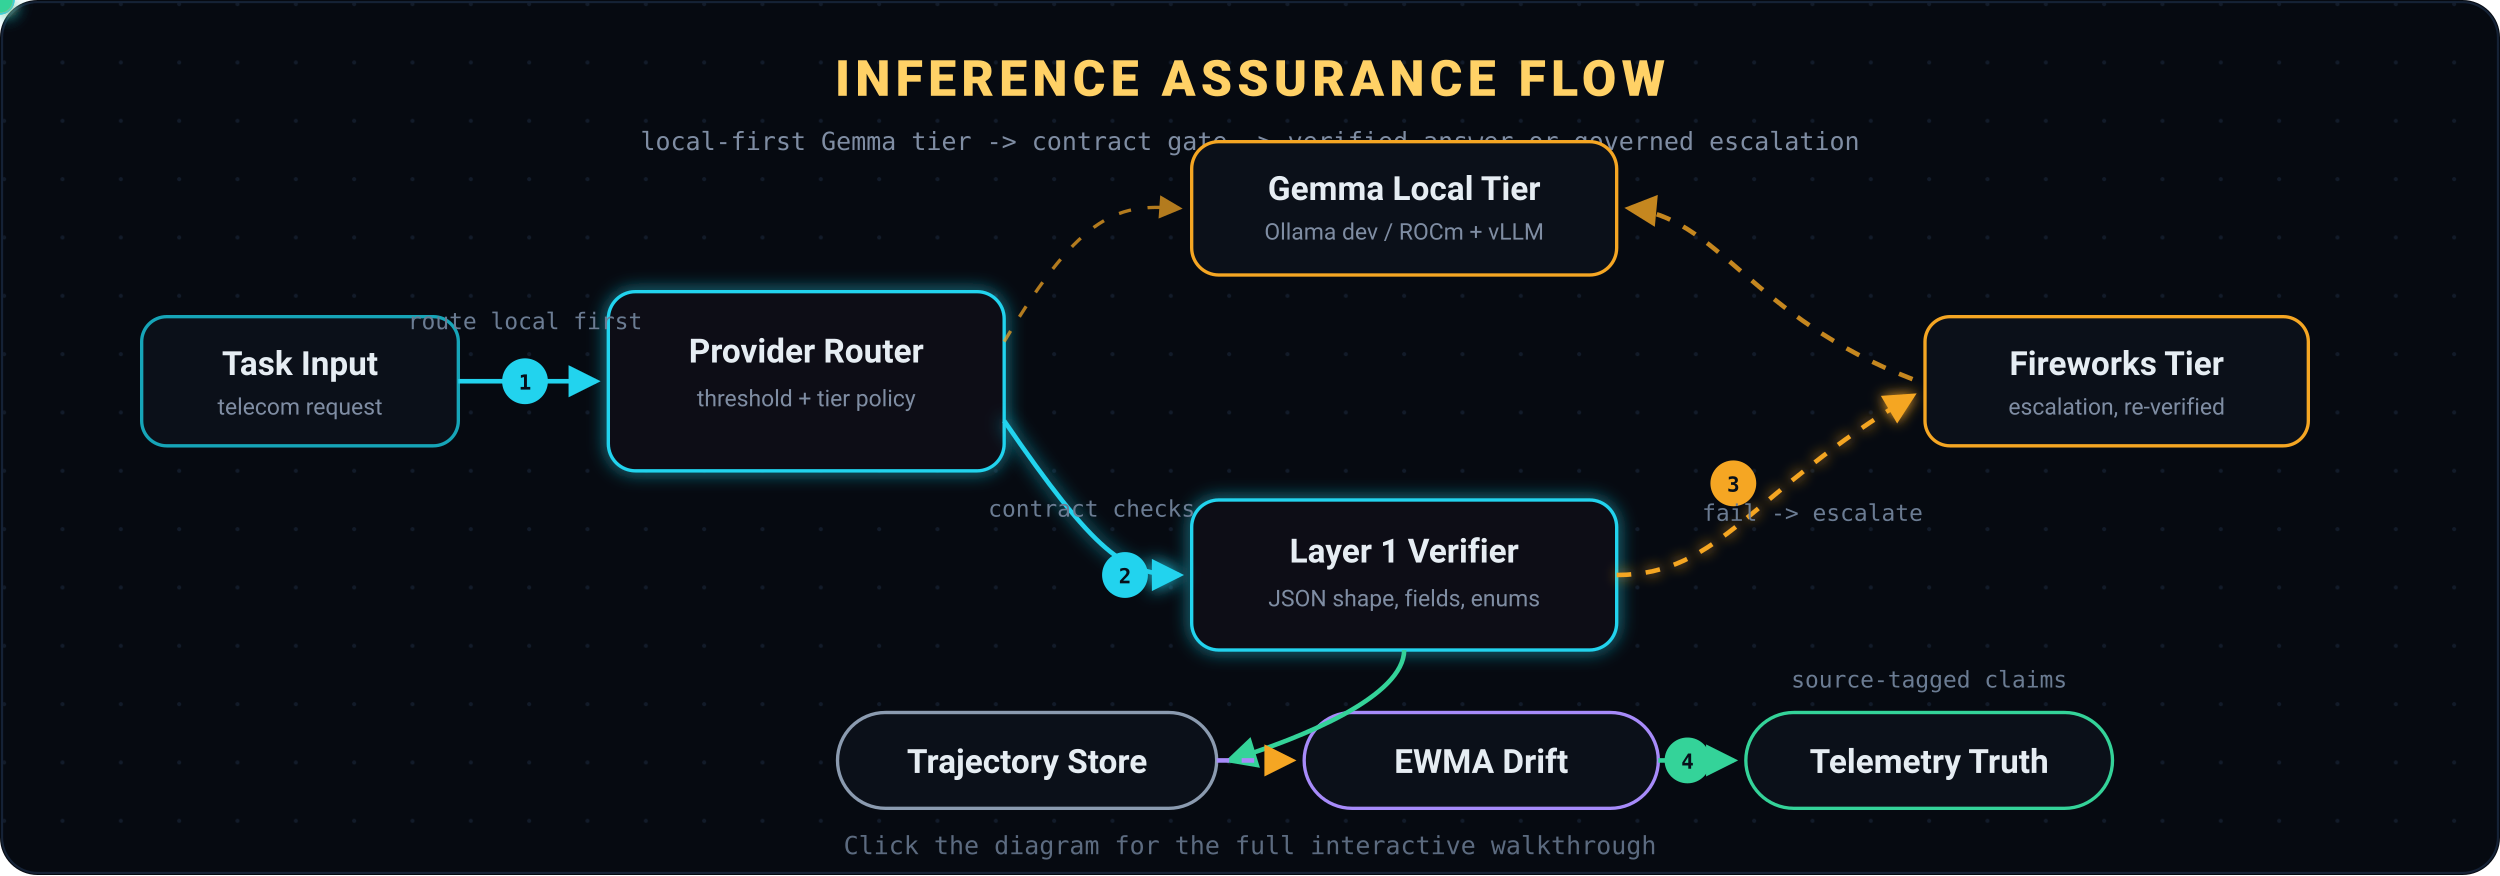
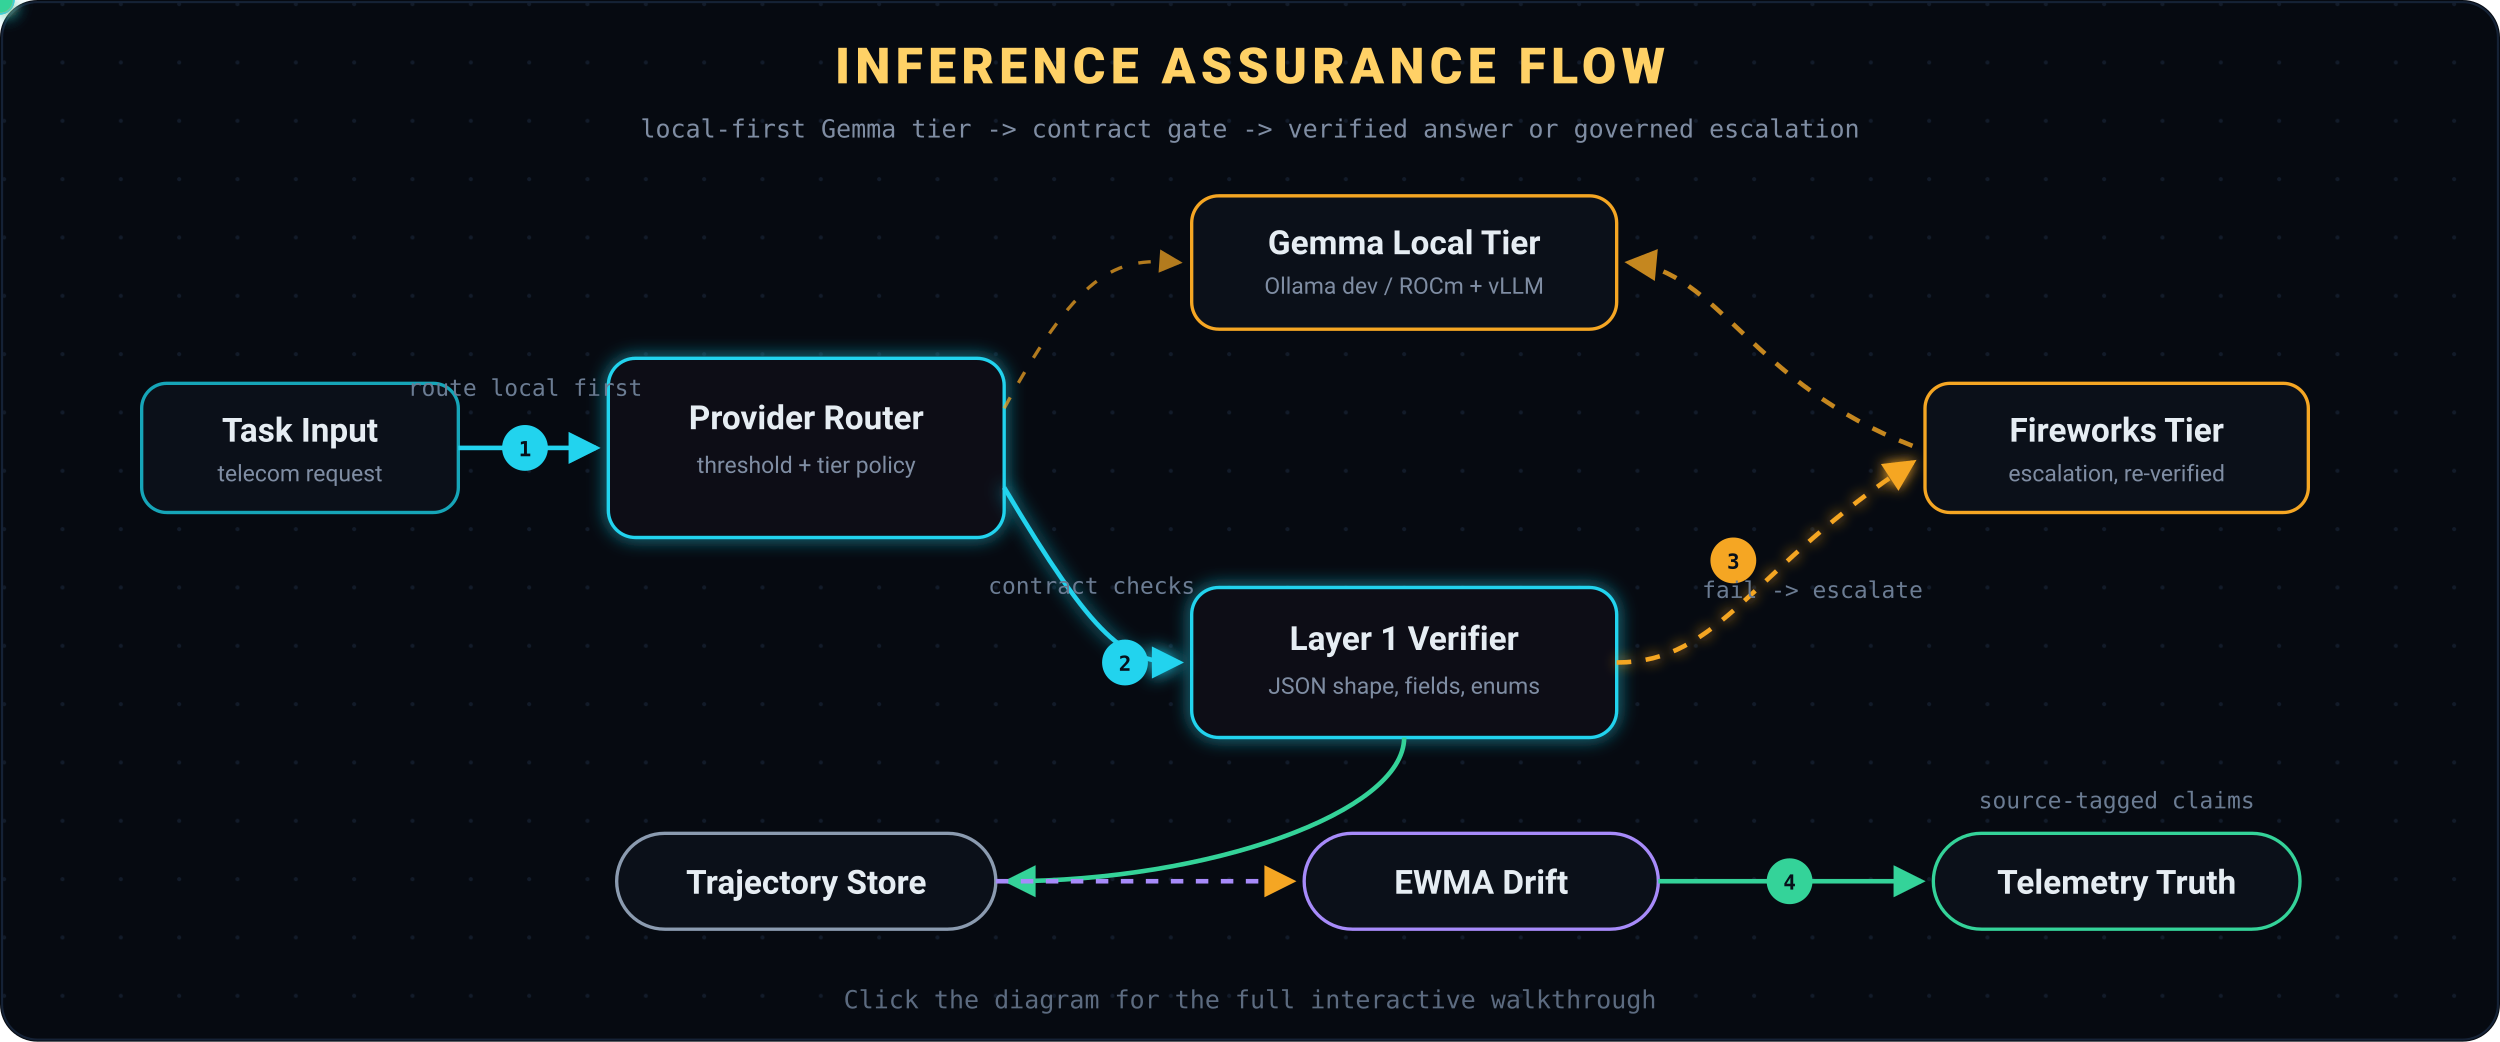
- <svg xmlns="http://www.w3.org/2000/svg" viewBox="0 0 1200 420" role="img" aria-label="Kaaval Assurance architecture flow">
+ <svg xmlns="http://www.w3.org/2000/svg" viewBox="0 0 1200 500" role="img" aria-label="Kaaval Assurance architecture flow">
  <defs>
    <pattern id="dots" width="28" height="28" patternUnits="userSpaceOnUse">
      <circle cx="2" cy="2" r="1" fill="#172233" opacity="0.7" />
    </pattern>
    <marker id="arrowC" viewBox="0 0 10 10" refX="8.5" refY="5" markerWidth="7" markerHeight="7" orient="auto">
      <path d="M0,0 L10,5 L0,10 z" fill="#22d3ee" />
    </marker>
    <marker id="arrowA" viewBox="0 0 10 10" refX="8.5" refY="5" markerWidth="7" markerHeight="7" orient="auto">
      <path d="M0,0 L10,5 L0,10 z" fill="#f5a623" />
    </marker>
    <marker id="arrowG" viewBox="0 0 10 10" refX="8.5" refY="5" markerWidth="7" markerHeight="7" orient="auto">
      <path d="M0,0 L10,5 L0,10 z" fill="#34d399" />
    </marker>
    <filter id="glowC" x="-80%" y="-80%" width="260%" height="260%">
      <feGaussianBlur stdDeviation="4" result="blur" />
      <feMerge>
        <feMergeNode in="blur" />
        <feMergeNode in="SourceGraphic" />
      </feMerge>
    </filter>
    <filter id="glowA" x="-80%" y="-80%" width="260%" height="260%">
      <feGaussianBlur stdDeviation="3" result="blur" />
      <feMerge>
        <feMergeNode in="blur" />
        <feMergeNode in="SourceGraphic" />
      </feMerge>
    </filter>
    <style>
      .sans{font-family:ui-sans-serif,-apple-system,"Segoe UI",Roboto,Helvetica,Arial,sans-serif}
      .mono{font-family:ui-monospace,SFMono-Regular,Menlo,Consolas,monospace}
      .node{fill:#0b1019;stroke-width:1.6}
      .title{fill:#e6edf3;font-size:16px;font-weight:700}
      .sub{fill:#7f8da3;font-size:11px}
      .label{fill:#6b7c93;font-size:11px}
      .flow{fill:none;stroke-width:2.2}
      .ghost{fill:none;stroke-width:1.6;stroke-dasharray:6 8;opacity:.72}
      .packet{filter:url(#glowC)}
      @media (prefers-reduced-motion: no-preference) {
        .pulse{animation:pulse 1.8s ease-in-out infinite}
        @keyframes pulse{50%{opacity:.45}}
      }
    </style>
  </defs>
-   <rect width="1200" height="420" rx="18" fill="#060a11" />
-   <rect width="1200" height="420" rx="18" fill="url(#dots)" />
-   <rect x="1" y="1" width="1198" height="418" rx="17" fill="none" stroke="#152236" />
-   <text x="600" y="46" text-anchor="middle" class="sans" font-size="24" font-weight="800" letter-spacing="2.5" fill="#ffd166">INFERENCE ASSURANCE FLOW</text>
-   <text x="600" y="72" text-anchor="middle" class="mono" font-size="12" fill="#7f8da3">local-first Gemma tier -&gt; contract gate -&gt; verified answer or governed escalation</text>
+   <rect width="1200" height="500" rx="18" fill="#060a11" />
+   <rect width="1200" height="500" rx="18" fill="url(#dots)" />
+   <rect x="1" y="1" width="1198" height="498" rx="17" fill="none" stroke="#152236" />
+   <text x="600" y="40" text-anchor="middle" class="sans" font-size="24" font-weight="800" letter-spacing="2.5" fill="#ffd166">INFERENCE ASSURANCE FLOW</text>
+   <text x="600" y="66" text-anchor="middle" class="mono" font-size="12" fill="#7f8da3">local-first Gemma tier -&gt; contract gate -&gt; verified answer or governed escalation</text>
  <g class="sans">
-     <rect class="node" x="68" y="152" width="152" height="62" rx="12" stroke="#16a5b8" />
-     <text class="title" x="144" y="180" text-anchor="middle" fill="#22d3ee">Task Input</text>
-     <text class="sub" x="144" y="199" text-anchor="middle">telecom request</text>
-     <rect class="node" x="292" y="140" width="190" height="86" rx="13" stroke="#22d3ee" filter="url(#glowC)" />
-     <text class="title" x="387" y="174" text-anchor="middle">Provider Router</text>
-     <text class="sub" x="387" y="195" text-anchor="middle">threshold + tier policy</text>
-     <rect class="node" x="572" y="68" width="204" height="64" rx="13" stroke="#f5a623" />
-     <text class="title" x="674" y="96" text-anchor="middle" fill="#f5a623">Gemma Local Tier</text>
-     <text class="sub" x="674" y="115" text-anchor="middle">Ollama dev / ROCm + vLLM</text>
-     <rect class="node" x="572" y="240" width="204" height="72" rx="13" stroke="#22d3ee" filter="url(#glowC)" />
-     <text class="title" x="674" y="270" text-anchor="middle">Layer 1 Verifier</text>
-     <text class="sub" x="674" y="291" text-anchor="middle">JSON shape, fields, enums</text>
-     <rect class="node" x="924" y="152" width="184" height="62" rx="12" stroke="#f5a623" />
-     <text class="title" x="1016" y="180" text-anchor="middle" fill="#f5a623">Fireworks Tier</text>
-     <text class="sub" x="1016" y="199" text-anchor="middle">escalation, re-verified</text>
-     <rect class="node" x="402" y="342" width="182" height="46" rx="23" stroke="#8b9bb0" />
-     <text class="title" x="493" y="371" text-anchor="middle" font-size="14">Trajectory Store</text>
-     <rect class="node" x="626" y="342" width="170" height="46" rx="23" stroke="#a78bfa" />
-     <text class="title" x="711" y="371" text-anchor="middle" font-size="14" fill="#a78bfa">EWMA Drift</text>
-     <rect class="node" x="838" y="342" width="176" height="46" rx="23" stroke="#34d399" />
-     <text class="title" x="926" y="371" text-anchor="middle" font-size="14" fill="#34d399">Telemetry Truth</text>
+     <rect class="node" x="68" y="184" width="152" height="62" rx="12" stroke="#16a5b8" />
+     <text class="title" x="144" y="212" text-anchor="middle" fill="#22d3ee">Task Input</text>
+     <text class="sub" x="144" y="231" text-anchor="middle">telecom request</text>
+     <rect class="node" x="292" y="172" width="190" height="86" rx="13" stroke="#22d3ee" filter="url(#glowC)" />
+     <text class="title" x="387" y="206" text-anchor="middle">Provider Router</text>
+     <text class="sub" x="387" y="227" text-anchor="middle">threshold + tier policy</text>
+     <rect class="node" x="572" y="94" width="204" height="64" rx="13" stroke="#f5a623" />
+     <text class="title" x="674" y="122" text-anchor="middle" fill="#f5a623">Gemma Local Tier</text>
+     <text class="sub" x="674" y="141" text-anchor="middle">Ollama dev / ROCm + vLLM</text>
+     <rect class="node" x="572" y="282" width="204" height="72" rx="13" stroke="#22d3ee" filter="url(#glowC)" />
+     <text class="title" x="674" y="312" text-anchor="middle">Layer 1 Verifier</text>
+     <text class="sub" x="674" y="333" text-anchor="middle">JSON shape, fields, enums</text>
+     <rect class="node" x="924" y="184" width="184" height="62" rx="12" stroke="#f5a623" />
+     <text class="title" x="1016" y="212" text-anchor="middle" fill="#f5a623">Fireworks Tier</text>
+     <text class="sub" x="1016" y="231" text-anchor="middle">escalation, re-verified</text>
+     <rect class="node" x="296" y="400" width="182" height="46" rx="23" stroke="#8b9bb0" />
+     <text class="title" x="387" y="429" text-anchor="middle" font-size="14">Trajectory Store</text>
+     <rect class="node" x="626" y="400" width="170" height="46" rx="23" stroke="#a78bfa" />
+     <text class="title" x="711" y="429" text-anchor="middle" font-size="14" fill="#a78bfa">EWMA Drift</text>
+     <rect class="node" x="928" y="400" width="176" height="46" rx="23" stroke="#34d399" />
+     <text class="title" x="1016" y="429" text-anchor="middle" font-size="14" fill="#34d399">Telemetry Truth</text>
  </g>
-   <path id="p1" class="flow" d="M220 183 C250 183 260 183 286 183" stroke="#22d3ee" marker-end="url(#arrowC)" />
-   <path id="p2" class="ghost" d="M482 164 C520 100 538 98 566 100" stroke="#f5a623" marker-end="url(#arrowA)" />
-   <path id="p3" class="flow" d="M482 202 C526 266 540 276 566 276" stroke="#22d3ee" filter="url(#glowC)" marker-end="url(#arrowC)" />
-   <path id="p4" class="flow" d="M776 276 C826 276 840 236 918 190" stroke="#f5a623" stroke-dasharray="7 7" filter="url(#glowA)" marker-end="url(#arrowA)" />
-   <path id="p5" class="flow" d="M918 182 C840 152 825 104 782 100" stroke="#f5a623" stroke-dasharray="7 7" opacity=".8" marker-end="url(#arrowA)" />
-   <path id="p6" class="flow" d="M674 312 C674 334 626 354 590 365" stroke="#34d399" marker-end="url(#arrowG)" />
-   <path id="p7" class="flow" d="M584 365 C602 365 610 365 620 365" stroke="#a78bfa" stroke-dasharray="6 6" marker-end="url(#arrowA)" />
-   <path id="p8" class="flow" d="M796 365 C816 365 824 365 832 365" stroke="#34d399" marker-end="url(#arrowG)" />
+   <path id="p1" class="flow" d="M220 215 C250 215 260 215 286 215" stroke="#22d3ee" marker-end="url(#arrowC)" />
+   <path id="p2" class="ghost" d="M482 196 C520 126 538 124 566 126" stroke="#f5a623" marker-end="url(#arrowA)" />
+   <path id="p3" class="flow" d="M482 234 C526 308 540 318 566 318" stroke="#22d3ee" filter="url(#glowC)" marker-end="url(#arrowC)" />
+   <path id="p4" class="flow" d="M776 318 C826 318 840 273 918 222" stroke="#f5a623" stroke-dasharray="7 7" filter="url(#glowA)" marker-end="url(#arrowA)" />
+   <path id="p5" class="flow" d="M918 214 C840 184 825 130 782 126" stroke="#f5a623" stroke-dasharray="7 7" opacity=".8" marker-end="url(#arrowA)" />
+   <path id="p6" class="flow" d="M674 354 C674 390 580 423 484 423" stroke="#34d399" marker-end="url(#arrowG)" />
+   <path id="p7" class="flow" d="M478 423 C525 423 573 423 620 423" stroke="#a78bfa" stroke-dasharray="6 6" marker-end="url(#arrowA)" />
+   <path id="p8" class="flow" d="M796 423 C838 423 880 423 922 423" stroke="#34d399" marker-end="url(#arrowG)" />
  <g class="mono">
-     <circle cx="252" cy="183" r="11" fill="#22d3ee" />
-     <text x="252" y="187" text-anchor="middle" font-size="10" font-weight="800" fill="#07101a">1</text>
-     <circle cx="540" cy="276" r="11" fill="#22d3ee" />
-     <text x="540" y="280" text-anchor="middle" font-size="10" font-weight="800" fill="#07101a">2</text>
-     <circle cx="832" cy="232" r="11" fill="#f5a623" />
-     <text x="832" y="236" text-anchor="middle" font-size="10" font-weight="800" fill="#07101a">3</text>
-     <circle cx="810" cy="365" r="11" fill="#34d399" />
-     <text x="810" y="369" text-anchor="middle" font-size="10" font-weight="800" fill="#07101a">4</text>
+     <circle cx="252" cy="215" r="11" fill="#22d3ee" />
+     <text x="252" y="219" text-anchor="middle" font-size="10" font-weight="800" fill="#07101a">1</text>
+     <circle cx="540" cy="318" r="11" fill="#22d3ee" />
+     <text x="540" y="322" text-anchor="middle" font-size="10" font-weight="800" fill="#07101a">2</text>
+     <circle cx="832" cy="269" r="11" fill="#f5a623" />
+     <text x="832" y="273" text-anchor="middle" font-size="10" font-weight="800" fill="#07101a">3</text>
+     <circle cx="859" cy="423" r="11" fill="#34d399" />
+     <text x="859" y="427" text-anchor="middle" font-size="10" font-weight="800" fill="#07101a">4</text>
  </g>
  <g class="mono" font-size="11">
-     <text class="label" x="252" y="158" text-anchor="middle">route local first</text>
-     <text class="label" x="524" y="248" text-anchor="middle">contract checks</text>
-     <text class="label" x="870" y="250" text-anchor="middle" fill="#f5a623">fail -&gt; escalate</text>
-     <text class="label" x="926" y="330" text-anchor="middle" fill="#34d399">source-tagged claims</text>
+     <text class="label" x="252" y="190" text-anchor="middle">route local first</text>
+     <text class="label" x="524" y="285" text-anchor="middle">contract checks</text>
+     <text class="label" x="870" y="287" text-anchor="middle" fill="#f5a623">fail -&gt; escalate</text>
+     <text class="label" x="1016" y="388" text-anchor="middle" fill="#34d399">source-tagged claims</text>
  </g>
  <circle class="packet" r="7" fill="#22d3ee">
    <animateMotion dur="5s" repeatCount="indefinite" rotate="auto">
      <mpath href="#p1" />
    </animateMotion>
  </circle>
  <circle class="packet" r="7" fill="#22d3ee">
    <animateMotion dur="5s" begin=".8s" repeatCount="indefinite" rotate="auto">
      <mpath href="#p3" />
    </animateMotion>
  </circle>
  <circle r="6" fill="#f5a623" filter="url(#glowA)">
    <animateMotion dur="6s" begin="1.4s" repeatCount="indefinite" rotate="auto">
      <mpath href="#p4" />
    </animateMotion>
  </circle>
  <circle r="6" fill="#34d399" class="pulse">
    <animateMotion dur="5s" begin="2.1s" repeatCount="indefinite" rotate="auto">
      <mpath href="#p8" />
    </animateMotion>
  </circle>
-   <text x="600" y="410" text-anchor="middle" class="mono" font-size="12" fill="#5c6b80">Click the diagram for the full interactive walkthrough</text>
+   <text x="600" y="484" text-anchor="middle" class="mono" font-size="12" fill="#5c6b80">Click the diagram for the full interactive walkthrough</text>
</svg>
